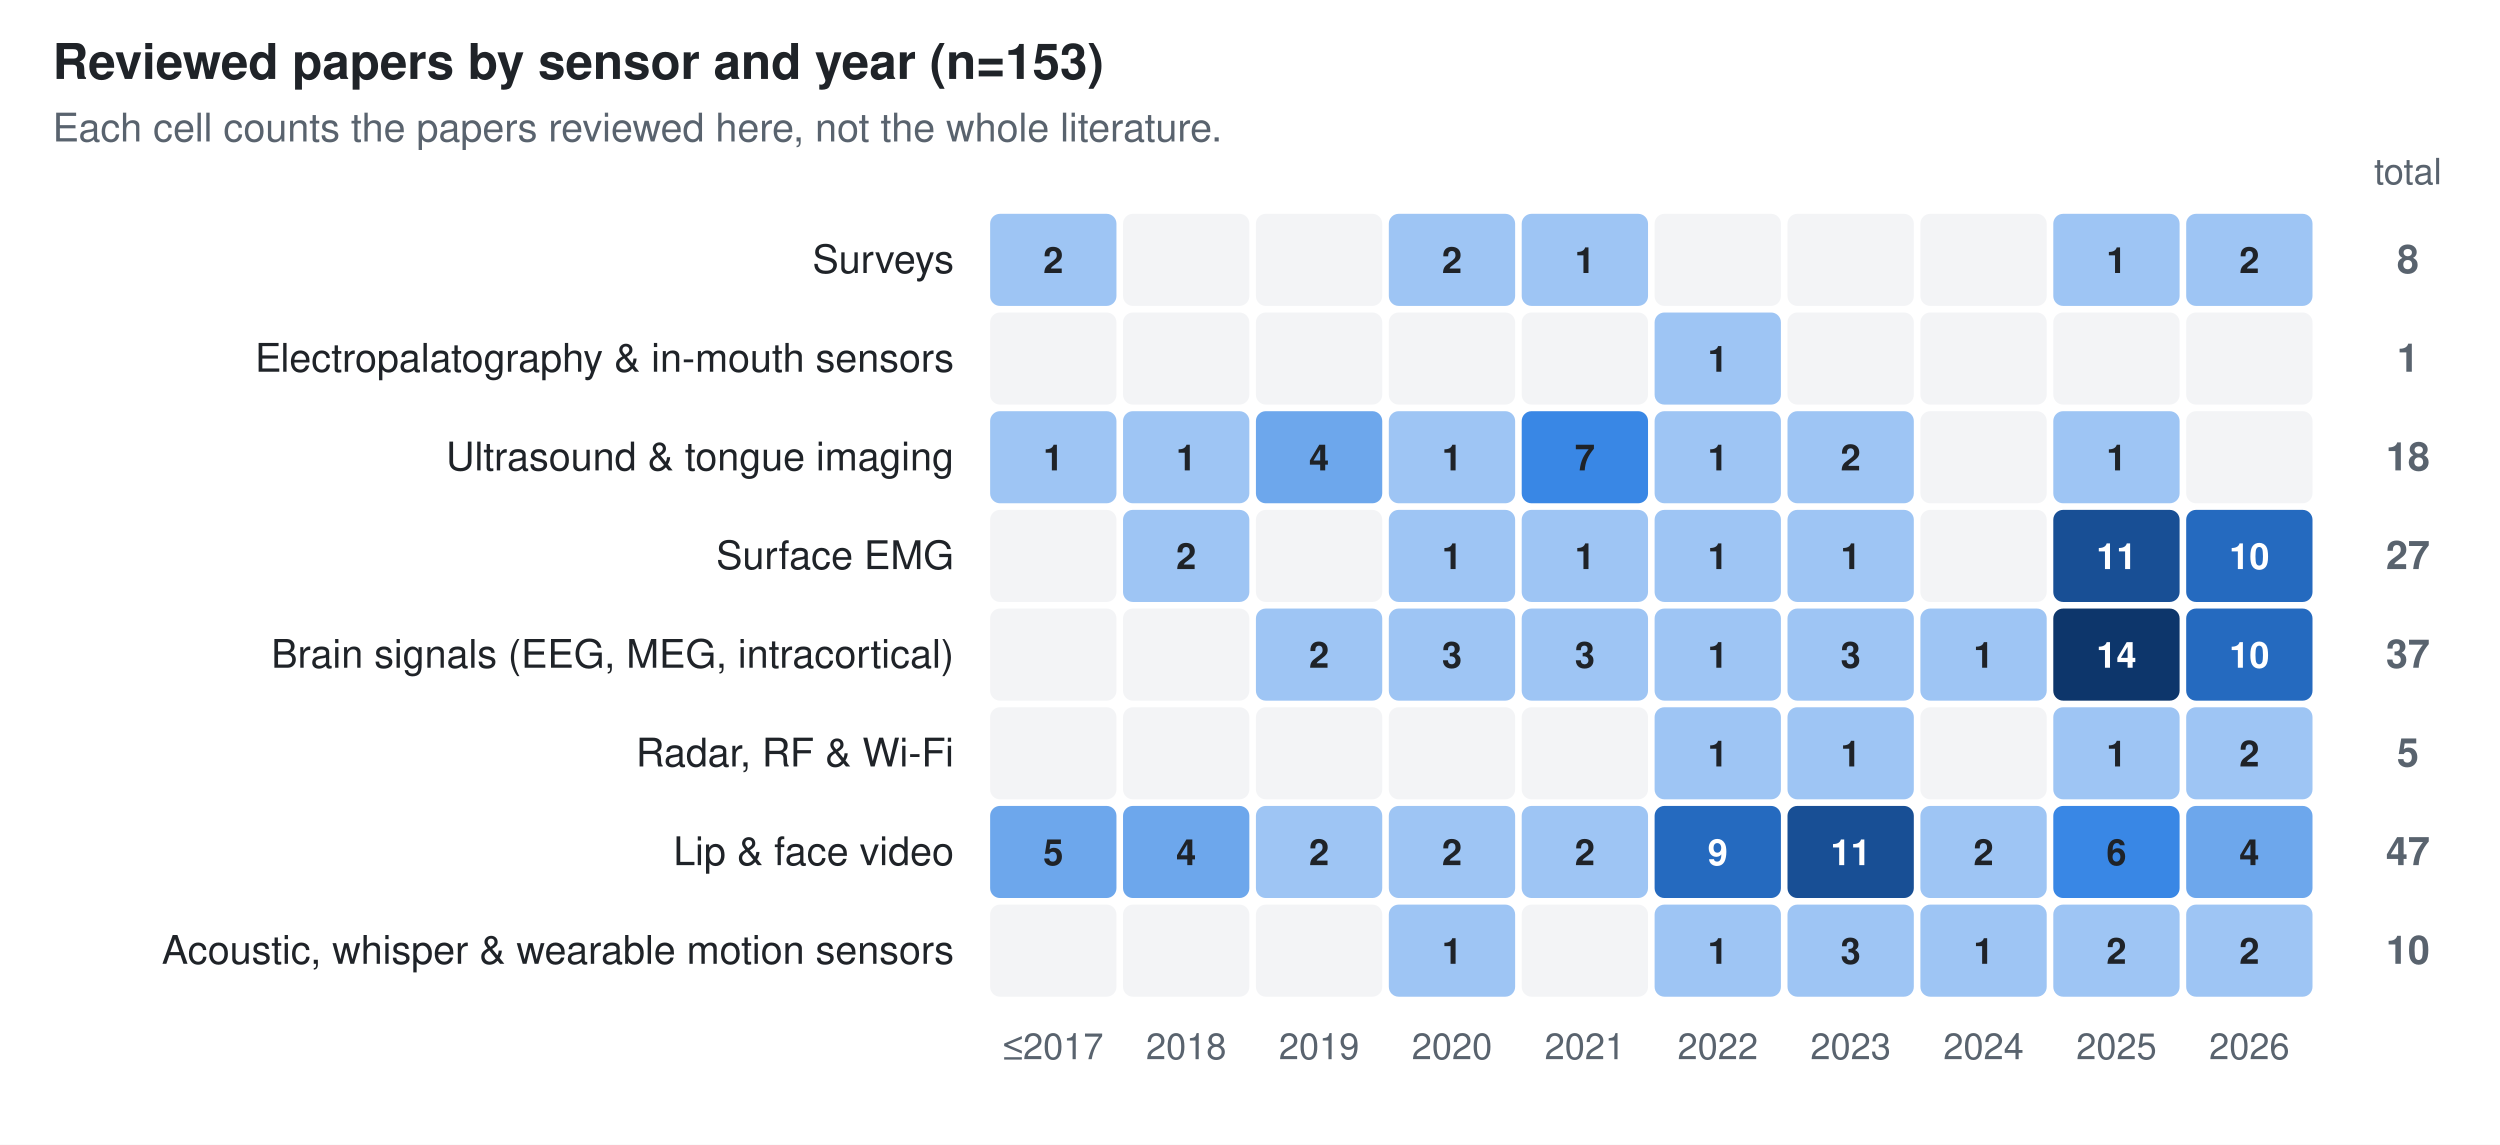
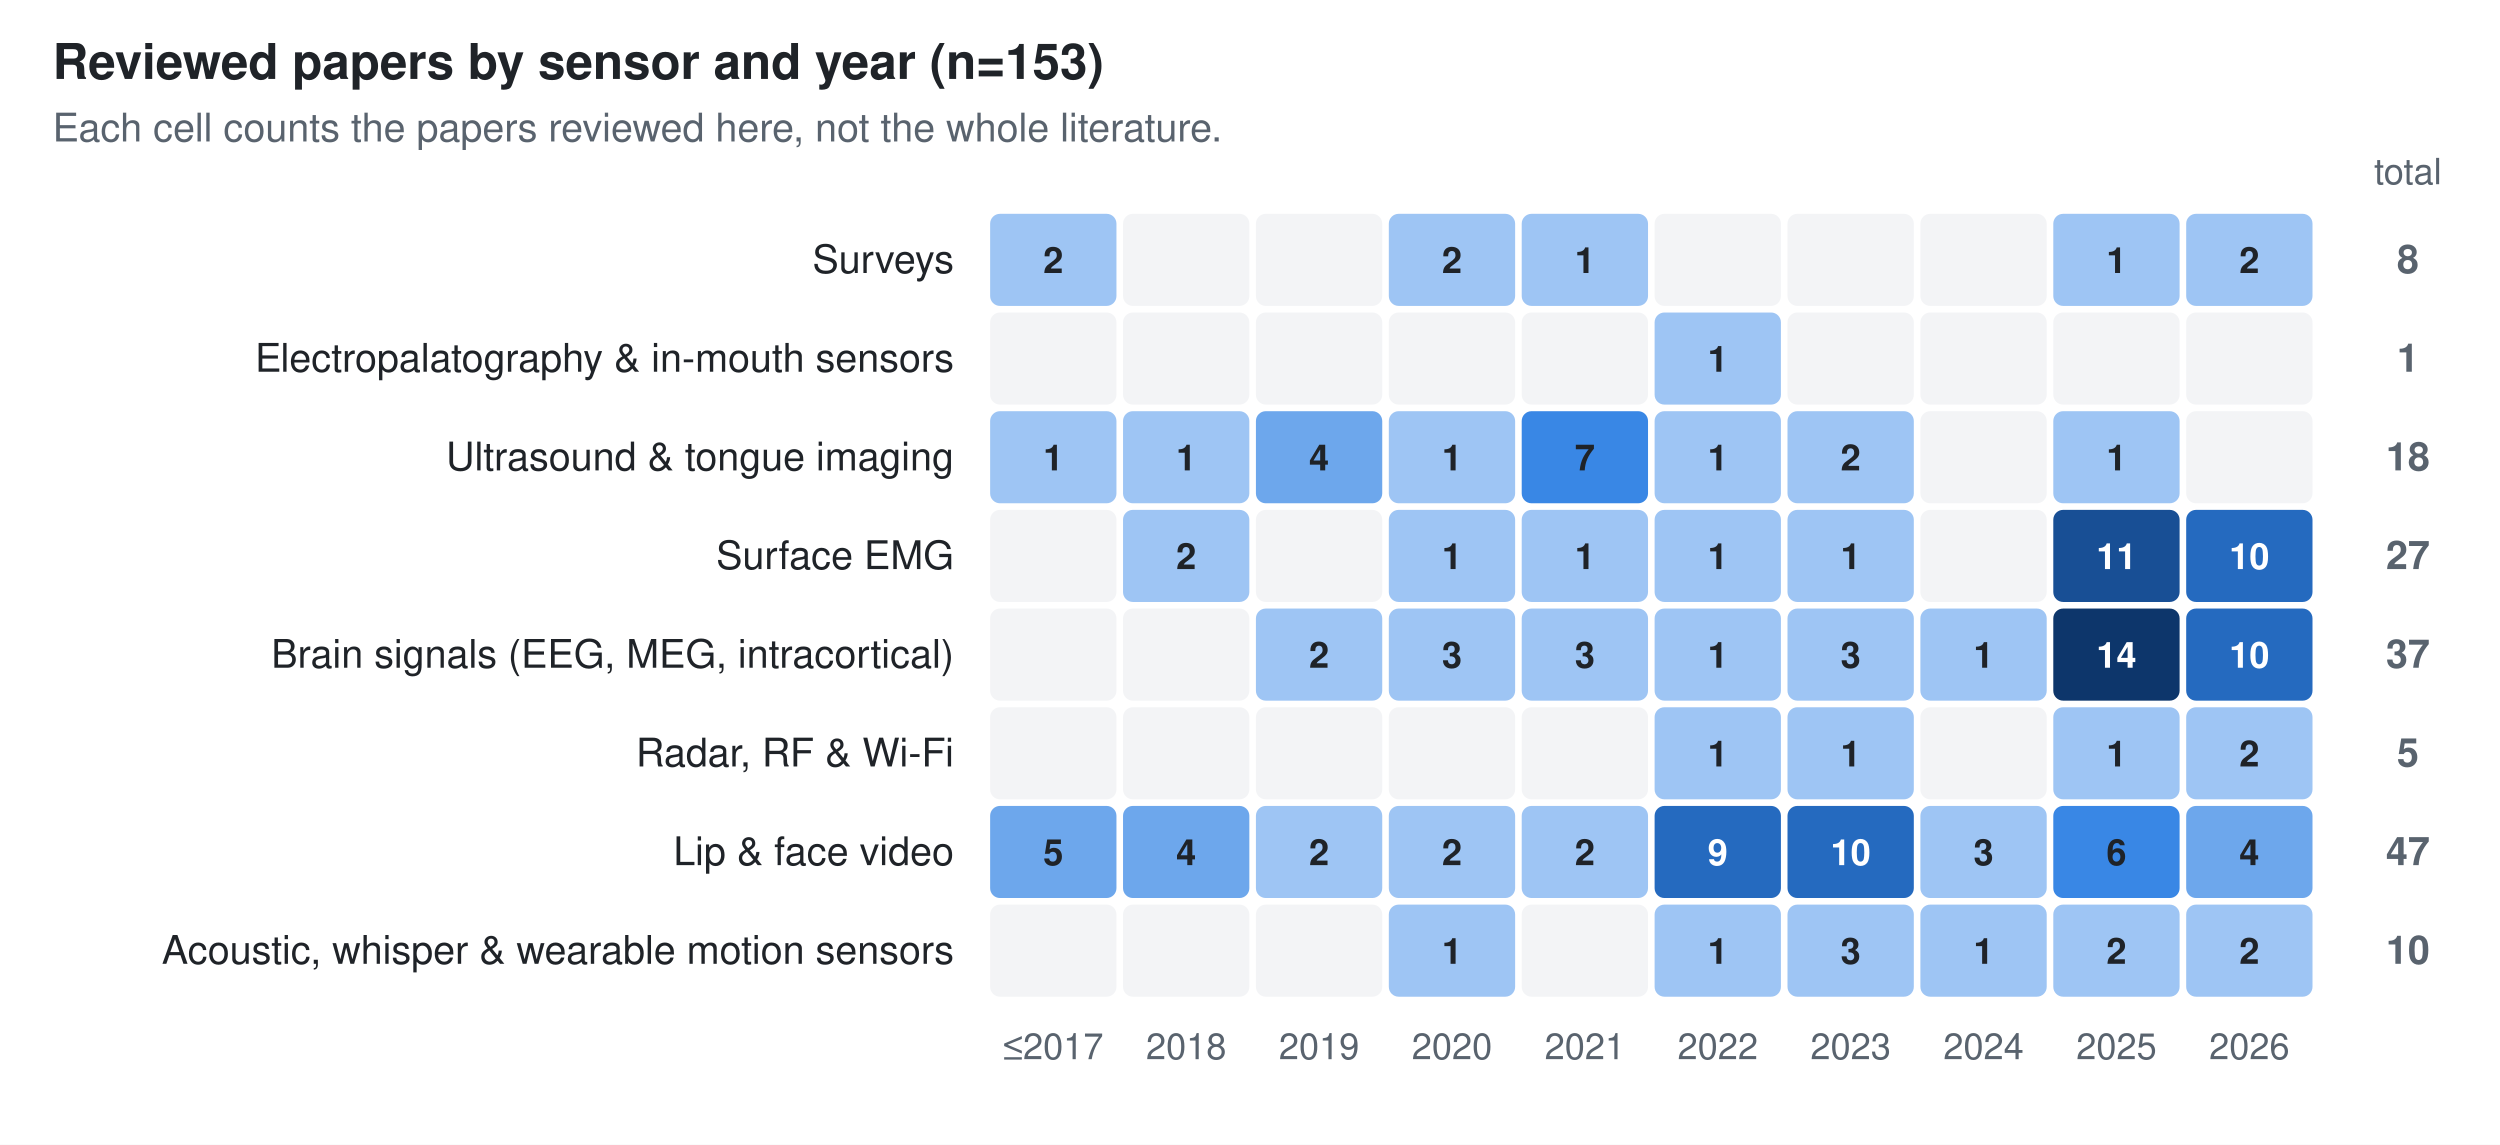
<svg xmlns="http://www.w3.org/2000/svg" width="760" height="348" viewBox="0 0 760 348" font-family="-apple-system, BlinkMacSystemFont, 'Segoe UI', Helvetica, Arial, sans-serif" role="img" aria-label="Reviewed papers by sensor and year (n=153)">
  <rect width="760" height="348" fill="#ffffff" />
  <text x="16.0" y="24.0" font-size="15" fill="#1f2328" text-anchor="start" font-weight="600">Reviewed papers by sensor and year (n=153)</text>
  <text x="16.0" y="43.0" font-size="12" fill="#59636e" text-anchor="start">Each cell counts the papers reviewed here, not the whole literature.</text>
  <text x="320.2" y="322.0" font-size="11" fill="#59636e" text-anchor="middle">≤2017</text>
  <text x="360.6" y="322.0" font-size="11" fill="#59636e" text-anchor="middle">2018</text>
  <text x="401.0" y="322.0" font-size="11" fill="#59636e" text-anchor="middle">2019</text>
  <text x="441.4" y="322.0" font-size="11" fill="#59636e" text-anchor="middle">2020</text>
  <text x="481.8" y="322.0" font-size="11" fill="#59636e" text-anchor="middle">2021</text>
  <text x="522.2" y="322.0" font-size="11" fill="#59636e" text-anchor="middle">2022</text>
  <text x="562.6" y="322.0" font-size="11" fill="#59636e" text-anchor="middle">2023</text>
  <text x="603.0" y="322.0" font-size="11" fill="#59636e" text-anchor="middle">2024</text>
  <text x="643.4" y="322.0" font-size="11" fill="#59636e" text-anchor="middle">2025</text>
  <text x="683.8" y="322.0" font-size="11" fill="#59636e" text-anchor="middle">2026</text>
  <text x="732.0" y="56.0" font-size="11" fill="#59636e" text-anchor="middle">total</text>
  <text x="290.0" y="83.0" font-size="12" fill="#1f2328" text-anchor="end">Surveys</text>
  <rect x="301.0" y="65.0" width="38.4" height="28.0" rx="3" fill="#9ec5f4" />
  <text x="320.2" y="83.0" font-size="11" fill="#1f2328" text-anchor="middle" font-weight="600">2</text>
  <rect x="341.4" y="65.0" width="38.4" height="28.0" rx="3" fill="#f3f4f6" />
  <rect x="381.8" y="65.0" width="38.4" height="28.0" rx="3" fill="#f3f4f6" />
  <rect x="422.2" y="65.0" width="38.4" height="28.0" rx="3" fill="#9ec5f4" />
  <text x="441.4" y="83.0" font-size="11" fill="#1f2328" text-anchor="middle" font-weight="600">2</text>
  <rect x="462.6" y="65.0" width="38.4" height="28.0" rx="3" fill="#9ec5f4" />
  <text x="481.8" y="83.0" font-size="11" fill="#1f2328" text-anchor="middle" font-weight="600">1</text>
  <rect x="503.0" y="65.0" width="38.4" height="28.0" rx="3" fill="#f3f4f6" />
  <rect x="543.4" y="65.0" width="38.4" height="28.0" rx="3" fill="#f3f4f6" />
  <rect x="583.8" y="65.0" width="38.4" height="28.0" rx="3" fill="#f3f4f6" />
  <rect x="624.2" y="65.0" width="38.4" height="28.0" rx="3" fill="#9ec5f4" />
  <text x="643.4" y="83.0" font-size="11" fill="#1f2328" text-anchor="middle" font-weight="600">1</text>
  <rect x="664.6" y="65.0" width="38.4" height="28.0" rx="3" fill="#9ec5f4" />
  <text x="683.8" y="83.0" font-size="11" fill="#1f2328" text-anchor="middle" font-weight="600">2</text>
  <text x="732.0" y="83.0" font-size="12" fill="#59636e" text-anchor="middle" font-weight="600">8</text>
  <text x="290.0" y="113.0" font-size="12" fill="#1f2328" text-anchor="end">Electropalatography &amp; in-mouth sensors</text>
  <rect x="301.0" y="95.0" width="38.4" height="28.0" rx="3" fill="#f3f4f6" />
  <rect x="341.4" y="95.0" width="38.4" height="28.0" rx="3" fill="#f3f4f6" />
  <rect x="381.8" y="95.0" width="38.4" height="28.0" rx="3" fill="#f3f4f6" />
  <rect x="422.2" y="95.0" width="38.4" height="28.0" rx="3" fill="#f3f4f6" />
  <rect x="462.6" y="95.0" width="38.4" height="28.0" rx="3" fill="#f3f4f6" />
  <rect x="503.0" y="95.0" width="38.4" height="28.0" rx="3" fill="#9ec5f4" />
  <text x="522.2" y="113.0" font-size="11" fill="#1f2328" text-anchor="middle" font-weight="600">1</text>
  <rect x="543.4" y="95.0" width="38.4" height="28.0" rx="3" fill="#f3f4f6" />
  <rect x="583.8" y="95.0" width="38.4" height="28.0" rx="3" fill="#f3f4f6" />
  <rect x="624.2" y="95.0" width="38.4" height="28.0" rx="3" fill="#f3f4f6" />
  <rect x="664.6" y="95.0" width="38.4" height="28.0" rx="3" fill="#f3f4f6" />
  <text x="732.0" y="113.0" font-size="12" fill="#59636e" text-anchor="middle" font-weight="600">1</text>
  <text x="290.0" y="143.0" font-size="12" fill="#1f2328" text-anchor="end">Ultrasound &amp; tongue imaging</text>
  <rect x="301.0" y="125.0" width="38.4" height="28.0" rx="3" fill="#9ec5f4" />
  <text x="320.2" y="143.0" font-size="11" fill="#1f2328" text-anchor="middle" font-weight="600">1</text>
  <rect x="341.4" y="125.0" width="38.4" height="28.0" rx="3" fill="#9ec5f4" />
  <text x="360.6" y="143.0" font-size="11" fill="#1f2328" text-anchor="middle" font-weight="600">1</text>
  <rect x="381.8" y="125.0" width="38.4" height="28.0" rx="3" fill="#6da7ec" />
  <text x="401.0" y="143.0" font-size="11" fill="#1f2328" text-anchor="middle" font-weight="600">4</text>
  <rect x="422.2" y="125.0" width="38.4" height="28.0" rx="3" fill="#9ec5f4" />
  <text x="441.4" y="143.0" font-size="11" fill="#1f2328" text-anchor="middle" font-weight="600">1</text>
  <rect x="462.6" y="125.0" width="38.4" height="28.0" rx="3" fill="#3987e5" />
  <text x="481.8" y="143.0" font-size="11" fill="#1f2328" text-anchor="middle" font-weight="600">7</text>
  <rect x="503.0" y="125.0" width="38.4" height="28.0" rx="3" fill="#9ec5f4" />
  <text x="522.2" y="143.0" font-size="11" fill="#1f2328" text-anchor="middle" font-weight="600">1</text>
  <rect x="543.4" y="125.0" width="38.4" height="28.0" rx="3" fill="#9ec5f4" />
  <text x="562.6" y="143.0" font-size="11" fill="#1f2328" text-anchor="middle" font-weight="600">2</text>
  <rect x="583.8" y="125.0" width="38.4" height="28.0" rx="3" fill="#f3f4f6" />
  <rect x="624.2" y="125.0" width="38.4" height="28.0" rx="3" fill="#9ec5f4" />
  <text x="643.4" y="143.0" font-size="11" fill="#1f2328" text-anchor="middle" font-weight="600">1</text>
  <rect x="664.6" y="125.0" width="38.4" height="28.0" rx="3" fill="#f3f4f6" />
  <text x="732.0" y="143.0" font-size="12" fill="#59636e" text-anchor="middle" font-weight="600">18</text>
  <text x="290.0" y="173.0" font-size="12" fill="#1f2328" text-anchor="end">Surface EMG</text>
  <rect x="301.0" y="155.0" width="38.4" height="28.0" rx="3" fill="#f3f4f6" />
  <rect x="341.4" y="155.0" width="38.4" height="28.0" rx="3" fill="#9ec5f4" />
  <text x="360.6" y="173.0" font-size="11" fill="#1f2328" text-anchor="middle" font-weight="600">2</text>
  <rect x="381.8" y="155.0" width="38.4" height="28.0" rx="3" fill="#f3f4f6" />
  <rect x="422.2" y="155.0" width="38.4" height="28.0" rx="3" fill="#9ec5f4" />
  <text x="441.4" y="173.0" font-size="11" fill="#1f2328" text-anchor="middle" font-weight="600">1</text>
  <rect x="462.6" y="155.0" width="38.4" height="28.0" rx="3" fill="#9ec5f4" />
  <text x="481.8" y="173.0" font-size="11" fill="#1f2328" text-anchor="middle" font-weight="600">1</text>
  <rect x="503.0" y="155.0" width="38.4" height="28.0" rx="3" fill="#9ec5f4" />
  <text x="522.2" y="173.0" font-size="11" fill="#1f2328" text-anchor="middle" font-weight="600">1</text>
  <rect x="543.4" y="155.0" width="38.4" height="28.0" rx="3" fill="#9ec5f4" />
  <text x="562.6" y="173.0" font-size="11" fill="#1f2328" text-anchor="middle" font-weight="600">1</text>
  <rect x="583.8" y="155.0" width="38.4" height="28.0" rx="3" fill="#f3f4f6" />
  <rect x="624.2" y="155.0" width="38.4" height="28.0" rx="3" fill="#184f95" />
  <text x="643.4" y="173.0" font-size="11" fill="#ffffff" text-anchor="middle" font-weight="600">11</text>
  <rect x="664.6" y="155.0" width="38.4" height="28.0" rx="3" fill="#256abf" />
  <text x="683.8" y="173.0" font-size="11" fill="#ffffff" text-anchor="middle" font-weight="600">10</text>
  <text x="732.0" y="173.0" font-size="12" fill="#59636e" text-anchor="middle" font-weight="600">27</text>
  <text x="290.0" y="203.0" font-size="12" fill="#1f2328" text-anchor="end">Brain signals (EEG, MEG, intracortical)</text>
  <rect x="301.0" y="185.0" width="38.4" height="28.0" rx="3" fill="#f3f4f6" />
  <rect x="341.4" y="185.0" width="38.4" height="28.0" rx="3" fill="#f3f4f6" />
  <rect x="381.8" y="185.0" width="38.4" height="28.0" rx="3" fill="#9ec5f4" />
  <text x="401.0" y="203.0" font-size="11" fill="#1f2328" text-anchor="middle" font-weight="600">2</text>
  <rect x="422.2" y="185.0" width="38.4" height="28.0" rx="3" fill="#9ec5f4" />
  <text x="441.4" y="203.0" font-size="11" fill="#1f2328" text-anchor="middle" font-weight="600">3</text>
  <rect x="462.6" y="185.0" width="38.4" height="28.0" rx="3" fill="#9ec5f4" />
  <text x="481.8" y="203.0" font-size="11" fill="#1f2328" text-anchor="middle" font-weight="600">3</text>
  <rect x="503.0" y="185.0" width="38.4" height="28.0" rx="3" fill="#9ec5f4" />
  <text x="522.2" y="203.0" font-size="11" fill="#1f2328" text-anchor="middle" font-weight="600">1</text>
  <rect x="543.4" y="185.0" width="38.4" height="28.0" rx="3" fill="#9ec5f4" />
  <text x="562.6" y="203.0" font-size="11" fill="#1f2328" text-anchor="middle" font-weight="600">3</text>
  <rect x="583.8" y="185.0" width="38.4" height="28.0" rx="3" fill="#9ec5f4" />
  <text x="603.0" y="203.0" font-size="11" fill="#1f2328" text-anchor="middle" font-weight="600">1</text>
  <rect x="624.2" y="185.0" width="38.4" height="28.0" rx="3" fill="#0d366b" />
  <text x="643.4" y="203.0" font-size="11" fill="#ffffff" text-anchor="middle" font-weight="600">14</text>
  <rect x="664.6" y="185.0" width="38.4" height="28.0" rx="3" fill="#256abf" />
  <text x="683.8" y="203.0" font-size="11" fill="#ffffff" text-anchor="middle" font-weight="600">10</text>
  <text x="732.0" y="203.0" font-size="12" fill="#59636e" text-anchor="middle" font-weight="600">37</text>
  <text x="290.0" y="233.0" font-size="12" fill="#1f2328" text-anchor="end">Radar, RF &amp; Wi-Fi</text>
  <rect x="301.0" y="215.0" width="38.4" height="28.0" rx="3" fill="#f3f4f6" />
  <rect x="341.4" y="215.0" width="38.4" height="28.0" rx="3" fill="#f3f4f6" />
  <rect x="381.8" y="215.0" width="38.4" height="28.0" rx="3" fill="#f3f4f6" />
  <rect x="422.2" y="215.0" width="38.4" height="28.0" rx="3" fill="#f3f4f6" />
  <rect x="462.6" y="215.0" width="38.4" height="28.0" rx="3" fill="#f3f4f6" />
  <rect x="503.0" y="215.0" width="38.4" height="28.0" rx="3" fill="#9ec5f4" />
  <text x="522.2" y="233.0" font-size="11" fill="#1f2328" text-anchor="middle" font-weight="600">1</text>
  <rect x="543.4" y="215.0" width="38.4" height="28.0" rx="3" fill="#9ec5f4" />
  <text x="562.6" y="233.0" font-size="11" fill="#1f2328" text-anchor="middle" font-weight="600">1</text>
  <rect x="583.8" y="215.0" width="38.4" height="28.0" rx="3" fill="#f3f4f6" />
  <rect x="624.2" y="215.0" width="38.4" height="28.0" rx="3" fill="#9ec5f4" />
  <text x="643.4" y="233.0" font-size="11" fill="#1f2328" text-anchor="middle" font-weight="600">1</text>
  <rect x="664.6" y="215.0" width="38.4" height="28.0" rx="3" fill="#9ec5f4" />
  <text x="683.8" y="233.0" font-size="11" fill="#1f2328" text-anchor="middle" font-weight="600">2</text>
  <text x="732.0" y="233.0" font-size="12" fill="#59636e" text-anchor="middle" font-weight="600">5</text>
  <text x="290.0" y="263.0" font-size="12" fill="#1f2328" text-anchor="end">Lip &amp; face video</text>
  <rect x="301.0" y="245.0" width="38.4" height="28.0" rx="3" fill="#6da7ec" />
  <text x="320.2" y="263.0" font-size="11" fill="#1f2328" text-anchor="middle" font-weight="600">5</text>
  <rect x="341.4" y="245.0" width="38.4" height="28.0" rx="3" fill="#6da7ec" />
  <text x="360.6" y="263.0" font-size="11" fill="#1f2328" text-anchor="middle" font-weight="600">4</text>
  <rect x="381.8" y="245.0" width="38.4" height="28.0" rx="3" fill="#9ec5f4" />
  <text x="401.0" y="263.0" font-size="11" fill="#1f2328" text-anchor="middle" font-weight="600">2</text>
  <rect x="422.2" y="245.0" width="38.4" height="28.0" rx="3" fill="#9ec5f4" />
  <text x="441.4" y="263.0" font-size="11" fill="#1f2328" text-anchor="middle" font-weight="600">2</text>
  <rect x="462.6" y="245.0" width="38.4" height="28.0" rx="3" fill="#9ec5f4" />
  <text x="481.8" y="263.0" font-size="11" fill="#1f2328" text-anchor="middle" font-weight="600">2</text>
  <rect x="503.0" y="245.0" width="38.4" height="28.0" rx="3" fill="#256abf" />
  <text x="522.2" y="263.0" font-size="11" fill="#ffffff" text-anchor="middle" font-weight="600">9</text>
-   <rect x="543.4" y="245.0" width="38.4" height="28.0" rx="3" fill="#184f95" />
-   <text x="562.6" y="263.0" font-size="11" fill="#ffffff" text-anchor="middle" font-weight="600">11</text>
+   <rect x="543.4" y="245.0" width="38.4" height="28.0" rx="3" fill="#256abf" />
+   <text x="562.6" y="263.0" font-size="11" fill="#ffffff" text-anchor="middle" font-weight="600">10</text>
  <rect x="583.8" y="245.0" width="38.4" height="28.0" rx="3" fill="#9ec5f4" />
-   <text x="603.0" y="263.0" font-size="11" fill="#1f2328" text-anchor="middle" font-weight="600">2</text>
+   <text x="603.0" y="263.0" font-size="11" fill="#1f2328" text-anchor="middle" font-weight="600">3</text>
  <rect x="624.2" y="245.0" width="38.4" height="28.0" rx="3" fill="#3987e5" />
  <text x="643.4" y="263.0" font-size="11" fill="#1f2328" text-anchor="middle" font-weight="600">6</text>
  <rect x="664.6" y="245.0" width="38.4" height="28.0" rx="3" fill="#6da7ec" />
  <text x="683.8" y="263.0" font-size="11" fill="#1f2328" text-anchor="middle" font-weight="600">4</text>
  <text x="732.0" y="263.0" font-size="12" fill="#59636e" text-anchor="middle" font-weight="600">47</text>
  <text x="290.0" y="293.0" font-size="12" fill="#1f2328" text-anchor="end">Acoustic, whisper &amp; wearable motion sensors</text>
  <rect x="301.0" y="275.0" width="38.4" height="28.0" rx="3" fill="#f3f4f6" />
  <rect x="341.4" y="275.0" width="38.4" height="28.0" rx="3" fill="#f3f4f6" />
  <rect x="381.8" y="275.0" width="38.4" height="28.0" rx="3" fill="#f3f4f6" />
  <rect x="422.2" y="275.0" width="38.4" height="28.0" rx="3" fill="#9ec5f4" />
  <text x="441.4" y="293.0" font-size="11" fill="#1f2328" text-anchor="middle" font-weight="600">1</text>
  <rect x="462.6" y="275.0" width="38.4" height="28.0" rx="3" fill="#f3f4f6" />
  <rect x="503.0" y="275.0" width="38.4" height="28.0" rx="3" fill="#9ec5f4" />
  <text x="522.2" y="293.0" font-size="11" fill="#1f2328" text-anchor="middle" font-weight="600">1</text>
  <rect x="543.4" y="275.0" width="38.4" height="28.0" rx="3" fill="#9ec5f4" />
  <text x="562.6" y="293.0" font-size="11" fill="#1f2328" text-anchor="middle" font-weight="600">3</text>
  <rect x="583.8" y="275.0" width="38.4" height="28.0" rx="3" fill="#9ec5f4" />
  <text x="603.0" y="293.0" font-size="11" fill="#1f2328" text-anchor="middle" font-weight="600">1</text>
  <rect x="624.2" y="275.0" width="38.4" height="28.0" rx="3" fill="#9ec5f4" />
  <text x="643.4" y="293.0" font-size="11" fill="#1f2328" text-anchor="middle" font-weight="600">2</text>
  <rect x="664.6" y="275.0" width="38.4" height="28.0" rx="3" fill="#9ec5f4" />
  <text x="683.8" y="293.0" font-size="11" fill="#1f2328" text-anchor="middle" font-weight="600">2</text>
  <text x="732.0" y="293.0" font-size="12" fill="#59636e" text-anchor="middle" font-weight="600">10</text>
</svg>
